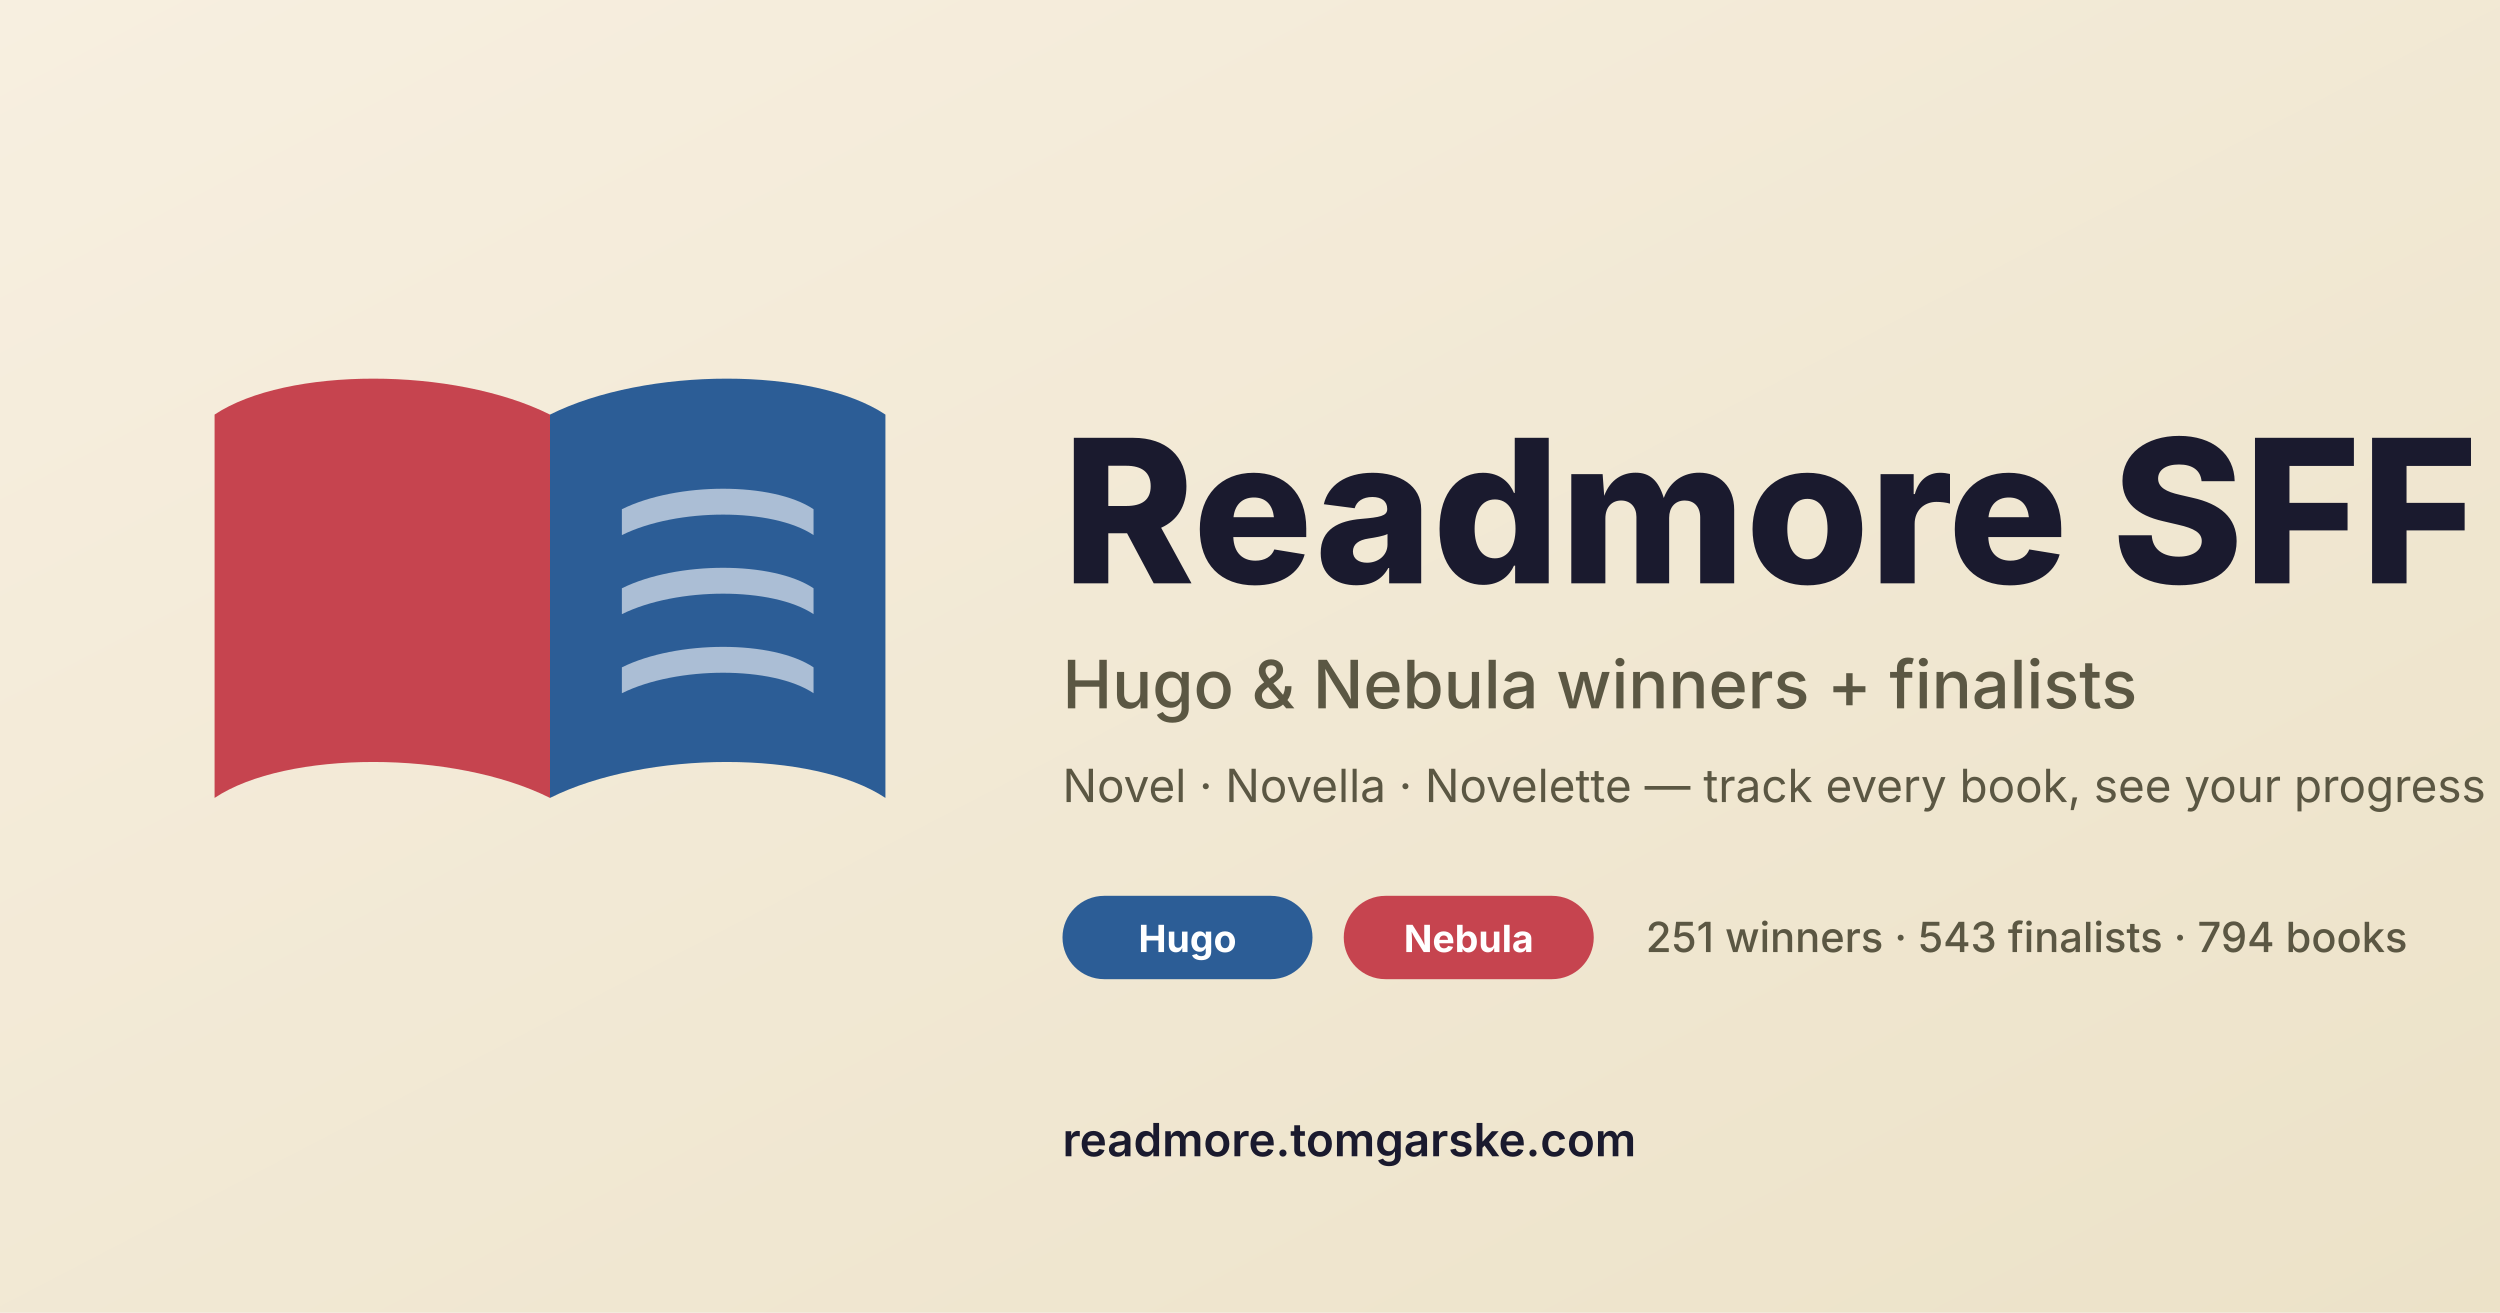
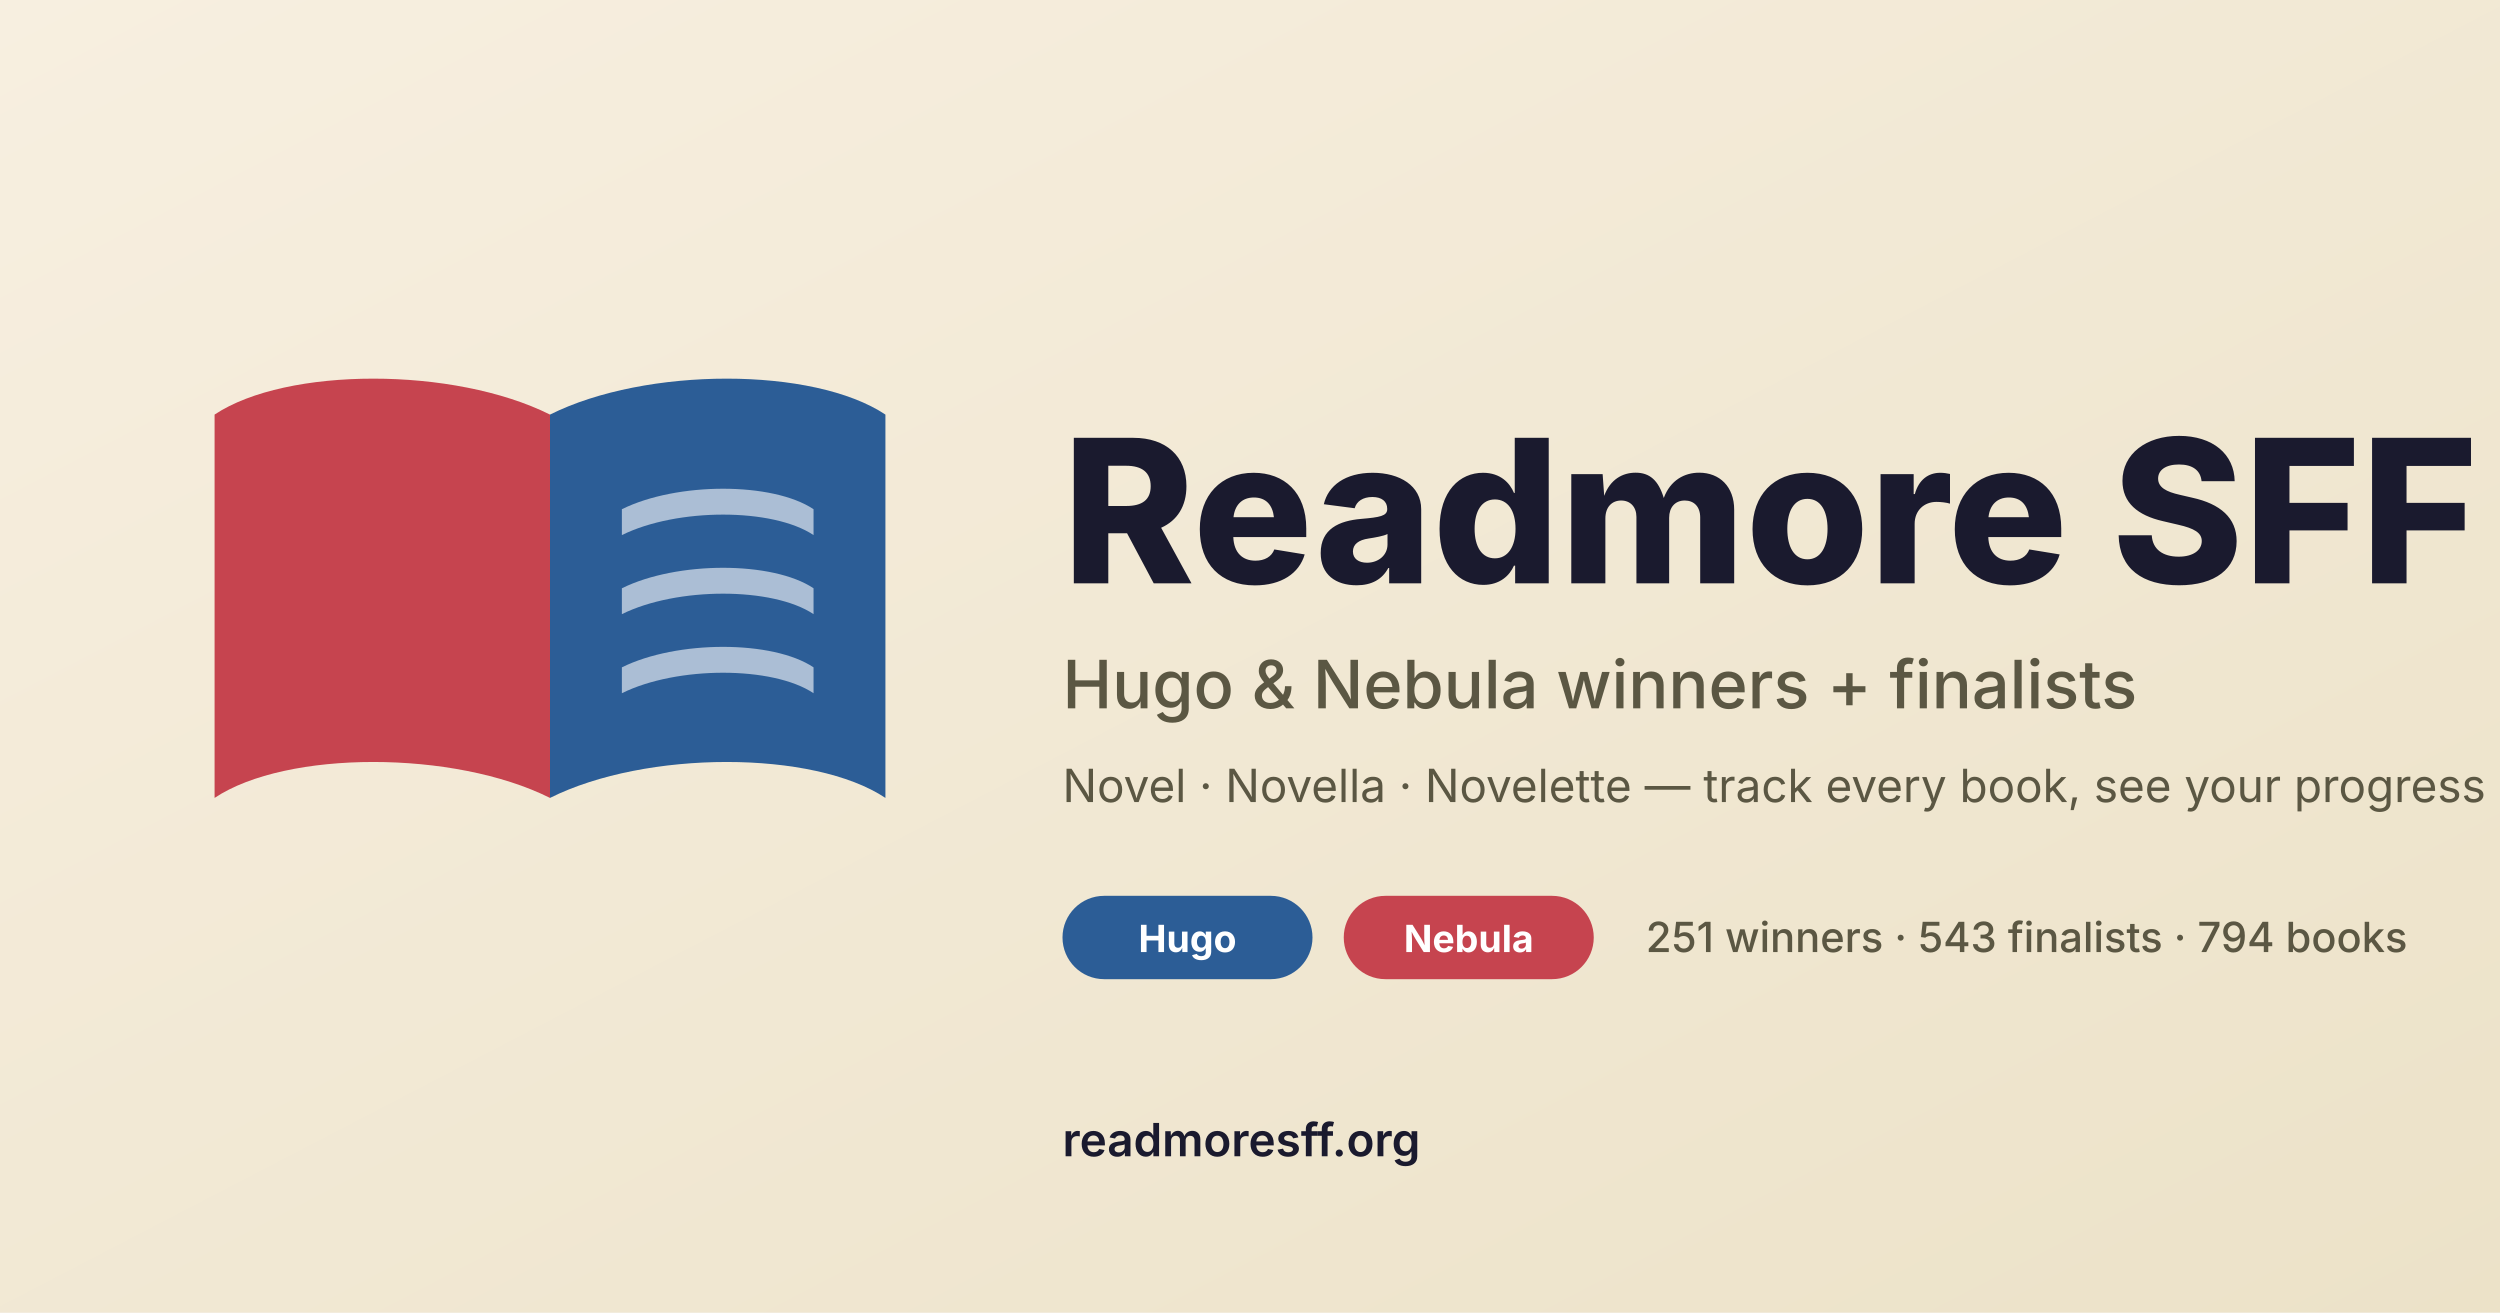
<svg xmlns="http://www.w3.org/2000/svg" viewBox="0 0 1200 630" width="1200" height="630">
  <rect width="1200" height="630" fill="#f7efe0" />
  <defs>
    <linearGradient id="bg" x1="0" y1="0" x2="1" y2="1">
      <stop offset="0" stop-color="#f7efe0" />
      <stop offset="1" stop-color="#ece2c8" />
    </linearGradient>
  </defs>
  <rect x="0" y="0" width="1200" height="630" fill="url(#bg)" />
  <g transform="translate(80, 130) scale(11.5)">
    <path d="M 16 26 L 16 6 C 12 4 5 4 2 6 L 2 22 C 5 20 12 20 16 22 Z" fill="#c6444f" />
    <path d="M 16 26 L 16 6 C 20 4 27 4 30 6 L 30 22 C 27 20 20 20 16 22 Z" fill="#2c5d96" />
    <path d="M 19 9.95 C 21.3 8.81 25.3 8.81 27 9.95 L 27 11.03 C 25.3 9.89 21.3 9.89 19 11.03 Z" fill="rgba(255,255,255,0.6)" />
    <path d="M 19 13.25 C 21.3 12.11 25.3 12.11 27 13.25 L 27 14.33 C 25.3 13.19 21.3 13.19 19 14.33 Z" fill="rgba(255,255,255,0.6)" />
    <path d="M 19 16.55 C 21.3 15.41 25.3 15.41 27 16.55 L 27 17.63 C 25.3 16.49 21.3 16.49 19 17.63 Z" fill="rgba(255,255,255,0.6)" />
  </g>
  <text x="510" y="280" font-family="-apple-system, BlinkMacSystemFont, 'Helvetica Neue', sans-serif" font-size="96" font-weight="800" fill="#1a1a2e">
    Readmore SFF
  </text>
  <text x="510" y="340" font-family="-apple-system, BlinkMacSystemFont, 'Helvetica Neue', sans-serif" font-size="32" font-weight="500" fill="#5b5743">
    Hugo &amp; Nebula winners + finalists
  </text>
  <text x="510" y="385" font-family="-apple-system, BlinkMacSystemFont, 'Helvetica Neue', sans-serif" font-size="22" font-weight="400" fill="#5b5743">
    Novel · Novella · Novelette — track every book, see your progress
  </text>
  <g transform="translate(510, 430)">
    <rect x="0" y="0" width="120" height="40" rx="20" fill="#2c5d96" />
    <text x="60" y="27" font-family="-apple-system, BlinkMacSystemFont, 'Helvetica Neue', sans-serif" font-size="18" font-weight="700" fill="#ffffff" text-anchor="middle">Hugo</text>
    <rect x="135" y="0" width="120" height="40" rx="20" fill="#c6444f" />
    <text x="195" y="27" font-family="-apple-system, BlinkMacSystemFont, 'Helvetica Neue', sans-serif" font-size="18" font-weight="700" fill="#ffffff" text-anchor="middle">Nebula</text>
    <text x="280" y="27" font-family="-apple-system, BlinkMacSystemFont, 'Helvetica Neue', sans-serif" font-size="20" font-weight="500" fill="#5b5743">
      251 winners · 543 finalists · 794 books
    </text>
  </g>
  <text x="510" y="555" font-family="-apple-system, BlinkMacSystemFont, 'Helvetica Neue', sans-serif" font-size="22" font-weight="600" fill="#1a1a2e">
-     readmore.tomgarske.com
+     readmoresff.org
  </text>
</svg>
